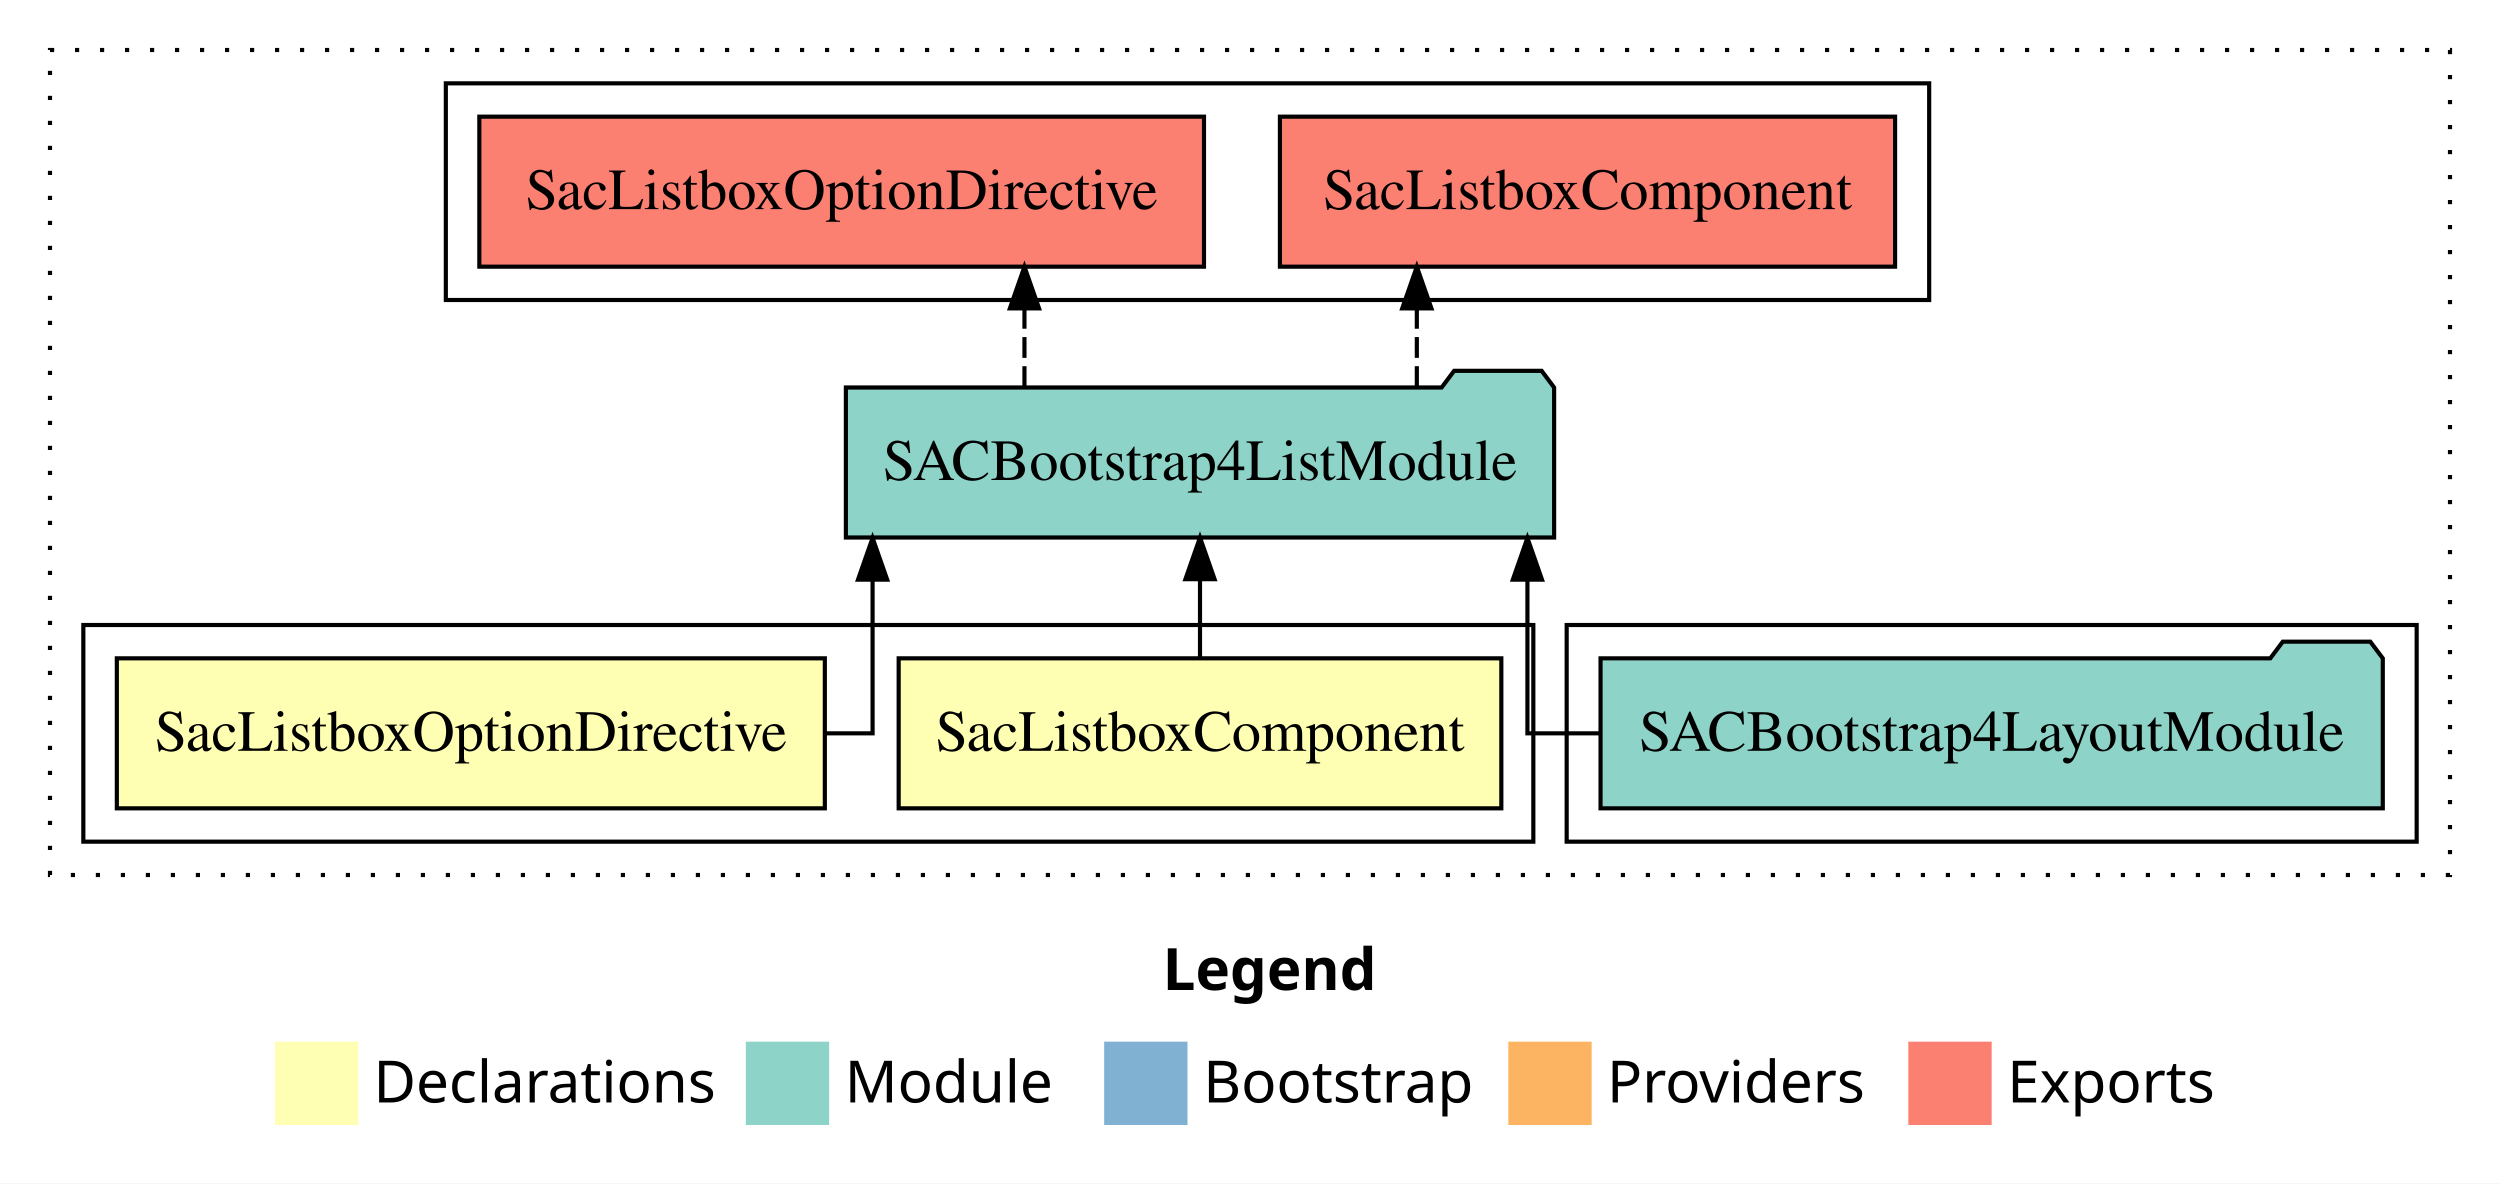
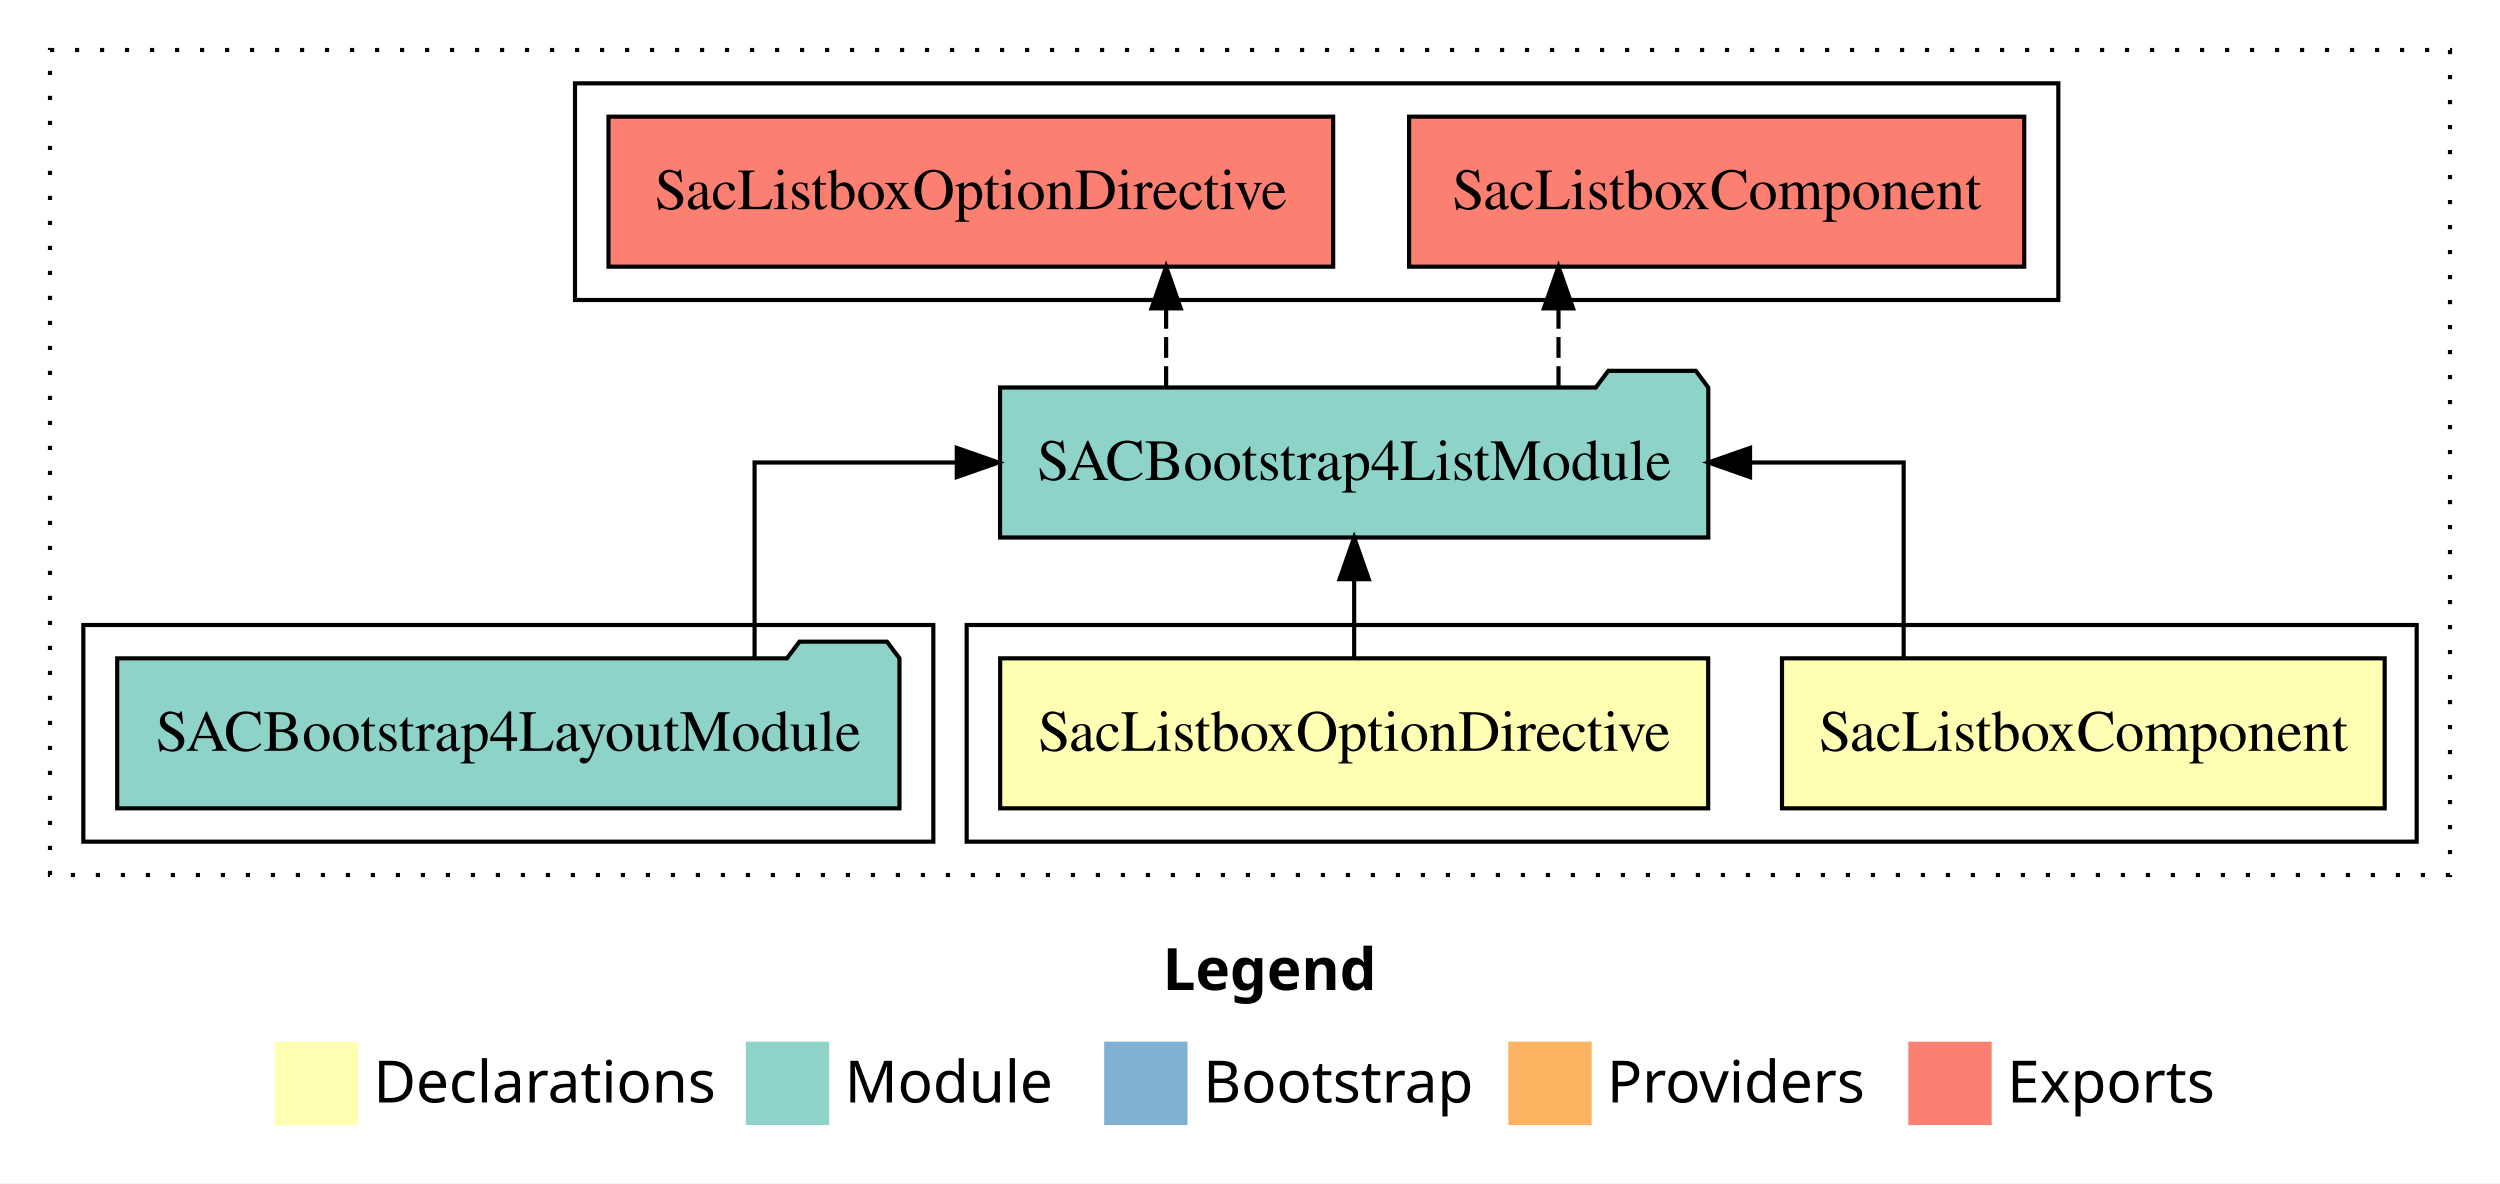
<svg xmlns="http://www.w3.org/2000/svg" width="600pt" height="284pt" viewBox="0.00 0.00 600.00 284.00">
  <g id="graph0" class="graph" transform="scale(1 1) rotate(0) translate(4 280)">
    <polygon fill="white" stroke="transparent" points="-4,4 -4,-280 596,-280 596,4 -4,4" />
    <text text-anchor="start" x="275.01" y="-42.4" font-family="Times-12" font-weight="bold" font-size="14.00">Legend</text>
    <polygon fill="#ffffb3" stroke="transparent" points="62,-10 62,-30 82,-30 82,-10 62,-10" />
    <text text-anchor="start" x="85.63" y="-15.4" font-family="Times-12" font-size="14.00">  Declarations</text>
    <polygon fill="#8dd3c7" stroke="transparent" points="175,-10 175,-30 195,-30 195,-10 175,-10" />
    <text text-anchor="start" x="198.73" y="-15.4" font-family="Times-12" font-size="14.00">  Module</text>
    <polygon fill="#80b1d3" stroke="transparent" points="261,-10 261,-30 281,-30 281,-10 261,-10" />
    <text text-anchor="start" x="284.78" y="-15.4" font-family="Times-12" font-size="14.00">  Bootstrap</text>
    <polygon fill="#fdb462" stroke="transparent" points="358,-10 358,-30 378,-30 378,-10 358,-10" />
    <text text-anchor="start" x="381.67" y="-15.4" font-family="Times-12" font-size="14.00">  Providers</text>
    <polygon fill="#fb8072" stroke="transparent" points="454,-10 454,-30 474,-30 474,-10 454,-10" />
    <text text-anchor="start" x="477.73" y="-15.4" font-family="Times-12" font-size="14.00">  Exports</text>
    <g id="clust1" class="cluster">
      <polygon fill="none" stroke="black" stroke-dasharray="1,5" points="8,-70 8,-268 584,-268 584,-70 8,-70" />
    </g>
-     <g id="clust6" class="cluster">
-       <polygon fill="none" stroke="black" points="103,-208 103,-260 459,-260 459,-208 103,-208" />
+     <g id="clust2" class="cluster">
+       <polygon fill="none" stroke="black" points="228,-78 228,-130 576,-130 576,-78 228,-78" />
    </g>
    <g id="clust5" class="cluster">
-       <polygon fill="none" stroke="black" points="372,-78 372,-130 576,-130 576,-78 372,-78" />
+       <polygon fill="none" stroke="black" points="16,-78 16,-130 220,-130 220,-78 16,-78" />
    </g>
-     <g id="clust2" class="cluster">
-       <polygon fill="none" stroke="black" points="16,-78 16,-130 364,-130 364,-78 16,-78" />
+     <g id="clust6" class="cluster">
+       <polygon fill="none" stroke="black" points="134,-208 134,-260 490,-260 490,-208 134,-208" />
    </g>
    <g id="node1" class="node">
-       <polygon fill="#ffffb3" stroke="black" points="356.32,-122 211.68,-122 211.68,-86 356.32,-86 356.32,-122" />
-       <text text-anchor="middle" x="284" y="-99.8" font-family="Times,serif" font-size="14.00">SacListboxComponent</text>
+       <polygon fill="#ffffb3" stroke="black" points="568.32,-122 423.68,-122 423.68,-86 568.32,-86 568.32,-122" />
+       <text text-anchor="middle" x="496" y="-99.8" font-family="Times,serif" font-size="14.00">SacListboxComponent</text>
    </g>
    <g id="node3" class="node">
-       <polygon fill="#8dd3c7" stroke="black" points="368.99,-187 365.99,-191 344.99,-191 341.99,-187 199.01,-187 199.01,-151 368.99,-151 368.99,-187" />
-       <text text-anchor="middle" x="284" y="-164.8" font-family="Times,serif" font-size="14.00">SACBootstrap4ListModule</text>
+       <polygon fill="#8dd3c7" stroke="black" points="405.99,-187 402.99,-191 381.99,-191 378.99,-187 236.01,-187 236.01,-151 405.99,-151 405.99,-187" />
+       <text text-anchor="middle" x="321" y="-164.8" font-family="Times,serif" font-size="14.00">SACBootstrap4ListModule</text>
    </g>
    <g id="edge1" class="edge">
-       <path fill="none" stroke="black" d="M284,-122.11C284,-122.11 284,-140.99 284,-140.99" />
-       <polygon fill="black" stroke="black" points="280.5,-140.99 284,-150.99 287.5,-140.99 280.5,-140.99" />
+       <path fill="none" stroke="black" d="M452.88,-122.11C452.88,-141.34 452.88,-169 452.88,-169 452.88,-169 416.01,-169 416.01,-169" />
+       <polygon fill="black" stroke="black" points="416.01,-165.5 406.01,-169 416.01,-172.5 416.01,-165.5" />
    </g>
    <g id="node2" class="node">
-       <polygon fill="#ffffb3" stroke="black" points="193.96,-122 24.04,-122 24.04,-86 193.96,-86 193.96,-122" />
-       <text text-anchor="middle" x="109" y="-99.8" font-family="Times,serif" font-size="14.00">SacListboxOptionDirective</text>
+       <polygon fill="#ffffb3" stroke="black" points="405.96,-122 236.04,-122 236.04,-86 405.96,-86 405.96,-122" />
+       <text text-anchor="middle" x="321" y="-99.8" font-family="Times,serif" font-size="14.00">SacListboxOptionDirective</text>
    </g>
    <g id="edge2" class="edge">
-       <path fill="none" stroke="black" d="M193.98,-104C200.97,-104 205.42,-104 205.42,-104 205.42,-104 205.42,-140.89 205.42,-140.89" />
-       <polygon fill="black" stroke="black" points="201.92,-140.89 205.42,-150.89 208.92,-140.89 201.92,-140.89" />
+       <path fill="none" stroke="black" d="M321,-122.11C321,-122.11 321,-140.99 321,-140.99" />
+       <polygon fill="black" stroke="black" points="317.5,-140.99 321,-150.99 324.5,-140.99 317.5,-140.99" />
    </g>
    <g id="node5" class="node">
-       <polygon fill="#fb8072" stroke="black" points="450.82,-252 303.18,-252 303.18,-216 450.82,-216 450.82,-252" />
-       <text text-anchor="middle" x="377" y="-229.8" font-family="Times,serif" font-size="14.00">SacListboxComponent </text>
+       <polygon fill="#fb8072" stroke="black" points="481.82,-252 334.18,-252 334.18,-216 481.82,-216 481.82,-252" />
+       <text text-anchor="middle" x="408" y="-229.8" font-family="Times,serif" font-size="14.00">SacListboxComponent </text>
    </g>
    <g id="edge4" class="edge">
-       <path fill="none" stroke="black" stroke-dasharray="5,2" d="M336.04,-187.11C336.04,-187.11 336.04,-205.99 336.04,-205.99" />
-       <polygon fill="black" stroke="black" points="332.54,-205.99 336.04,-215.99 339.54,-205.99 332.54,-205.99" />
+       <path fill="none" stroke="black" stroke-dasharray="5,2" d="M370.04,-187.11C370.04,-187.11 370.04,-205.99 370.04,-205.99" />
+       <polygon fill="black" stroke="black" points="366.54,-205.99 370.04,-215.99 373.54,-205.99 366.54,-205.99" />
    </g>
    <g id="node6" class="node">
-       <polygon fill="#fb8072" stroke="black" points="284.96,-252 111.04,-252 111.04,-216 284.96,-216 284.96,-252" />
-       <text text-anchor="middle" x="198" y="-229.8" font-family="Times,serif" font-size="14.00">SacListboxOptionDirective </text>
+       <polygon fill="#fb8072" stroke="black" points="315.96,-252 142.04,-252 142.04,-216 315.96,-216 315.96,-252" />
+       <text text-anchor="middle" x="229" y="-229.8" font-family="Times,serif" font-size="14.00">SacListboxOptionDirective </text>
    </g>
    <g id="edge5" class="edge">
-       <path fill="none" stroke="black" stroke-dasharray="5,2" d="M241.87,-187.11C241.87,-187.11 241.87,-205.99 241.87,-205.99" />
-       <polygon fill="black" stroke="black" points="238.37,-205.99 241.87,-215.99 245.37,-205.99 238.37,-205.99" />
+       <path fill="none" stroke="black" stroke-dasharray="5,2" d="M275.87,-187.11C275.87,-187.11 275.87,-205.99 275.87,-205.99" />
+       <polygon fill="black" stroke="black" points="272.37,-205.99 275.87,-215.99 279.37,-205.99 272.37,-205.99" />
    </g>
    <g id="node4" class="node">
-       <polygon fill="#8dd3c7" stroke="black" points="567.87,-122 564.87,-126 543.87,-126 540.87,-122 380.13,-122 380.13,-86 567.87,-86 567.87,-122" />
-       <text text-anchor="middle" x="474" y="-99.8" font-family="Times,serif" font-size="14.00">SACBootstrap4LayoutModule</text>
+       <polygon fill="#8dd3c7" stroke="black" points="211.87,-122 208.87,-126 187.87,-126 184.87,-122 24.13,-122 24.13,-86 211.87,-86 211.87,-122" />
+       <text text-anchor="middle" x="118" y="-99.8" font-family="Times,serif" font-size="14.00">SACBootstrap4LayoutModule</text>
    </g>
    <g id="edge3" class="edge">
-       <path fill="none" stroke="black" d="M379.99,-104C369.54,-104 362.58,-104 362.58,-104 362.58,-104 362.58,-140.89 362.58,-140.89" />
-       <polygon fill="black" stroke="black" points="359.08,-140.89 362.58,-150.89 366.08,-140.89 359.08,-140.89" />
+       <path fill="none" stroke="black" d="M177.1,-122.11C177.1,-141.34 177.1,-169 177.1,-169 177.1,-169 225.63,-169 225.63,-169" />
+       <polygon fill="black" stroke="black" points="225.63,-172.5 235.63,-169 225.63,-165.5 225.63,-172.5" />
    </g>
  </g>
</svg>
